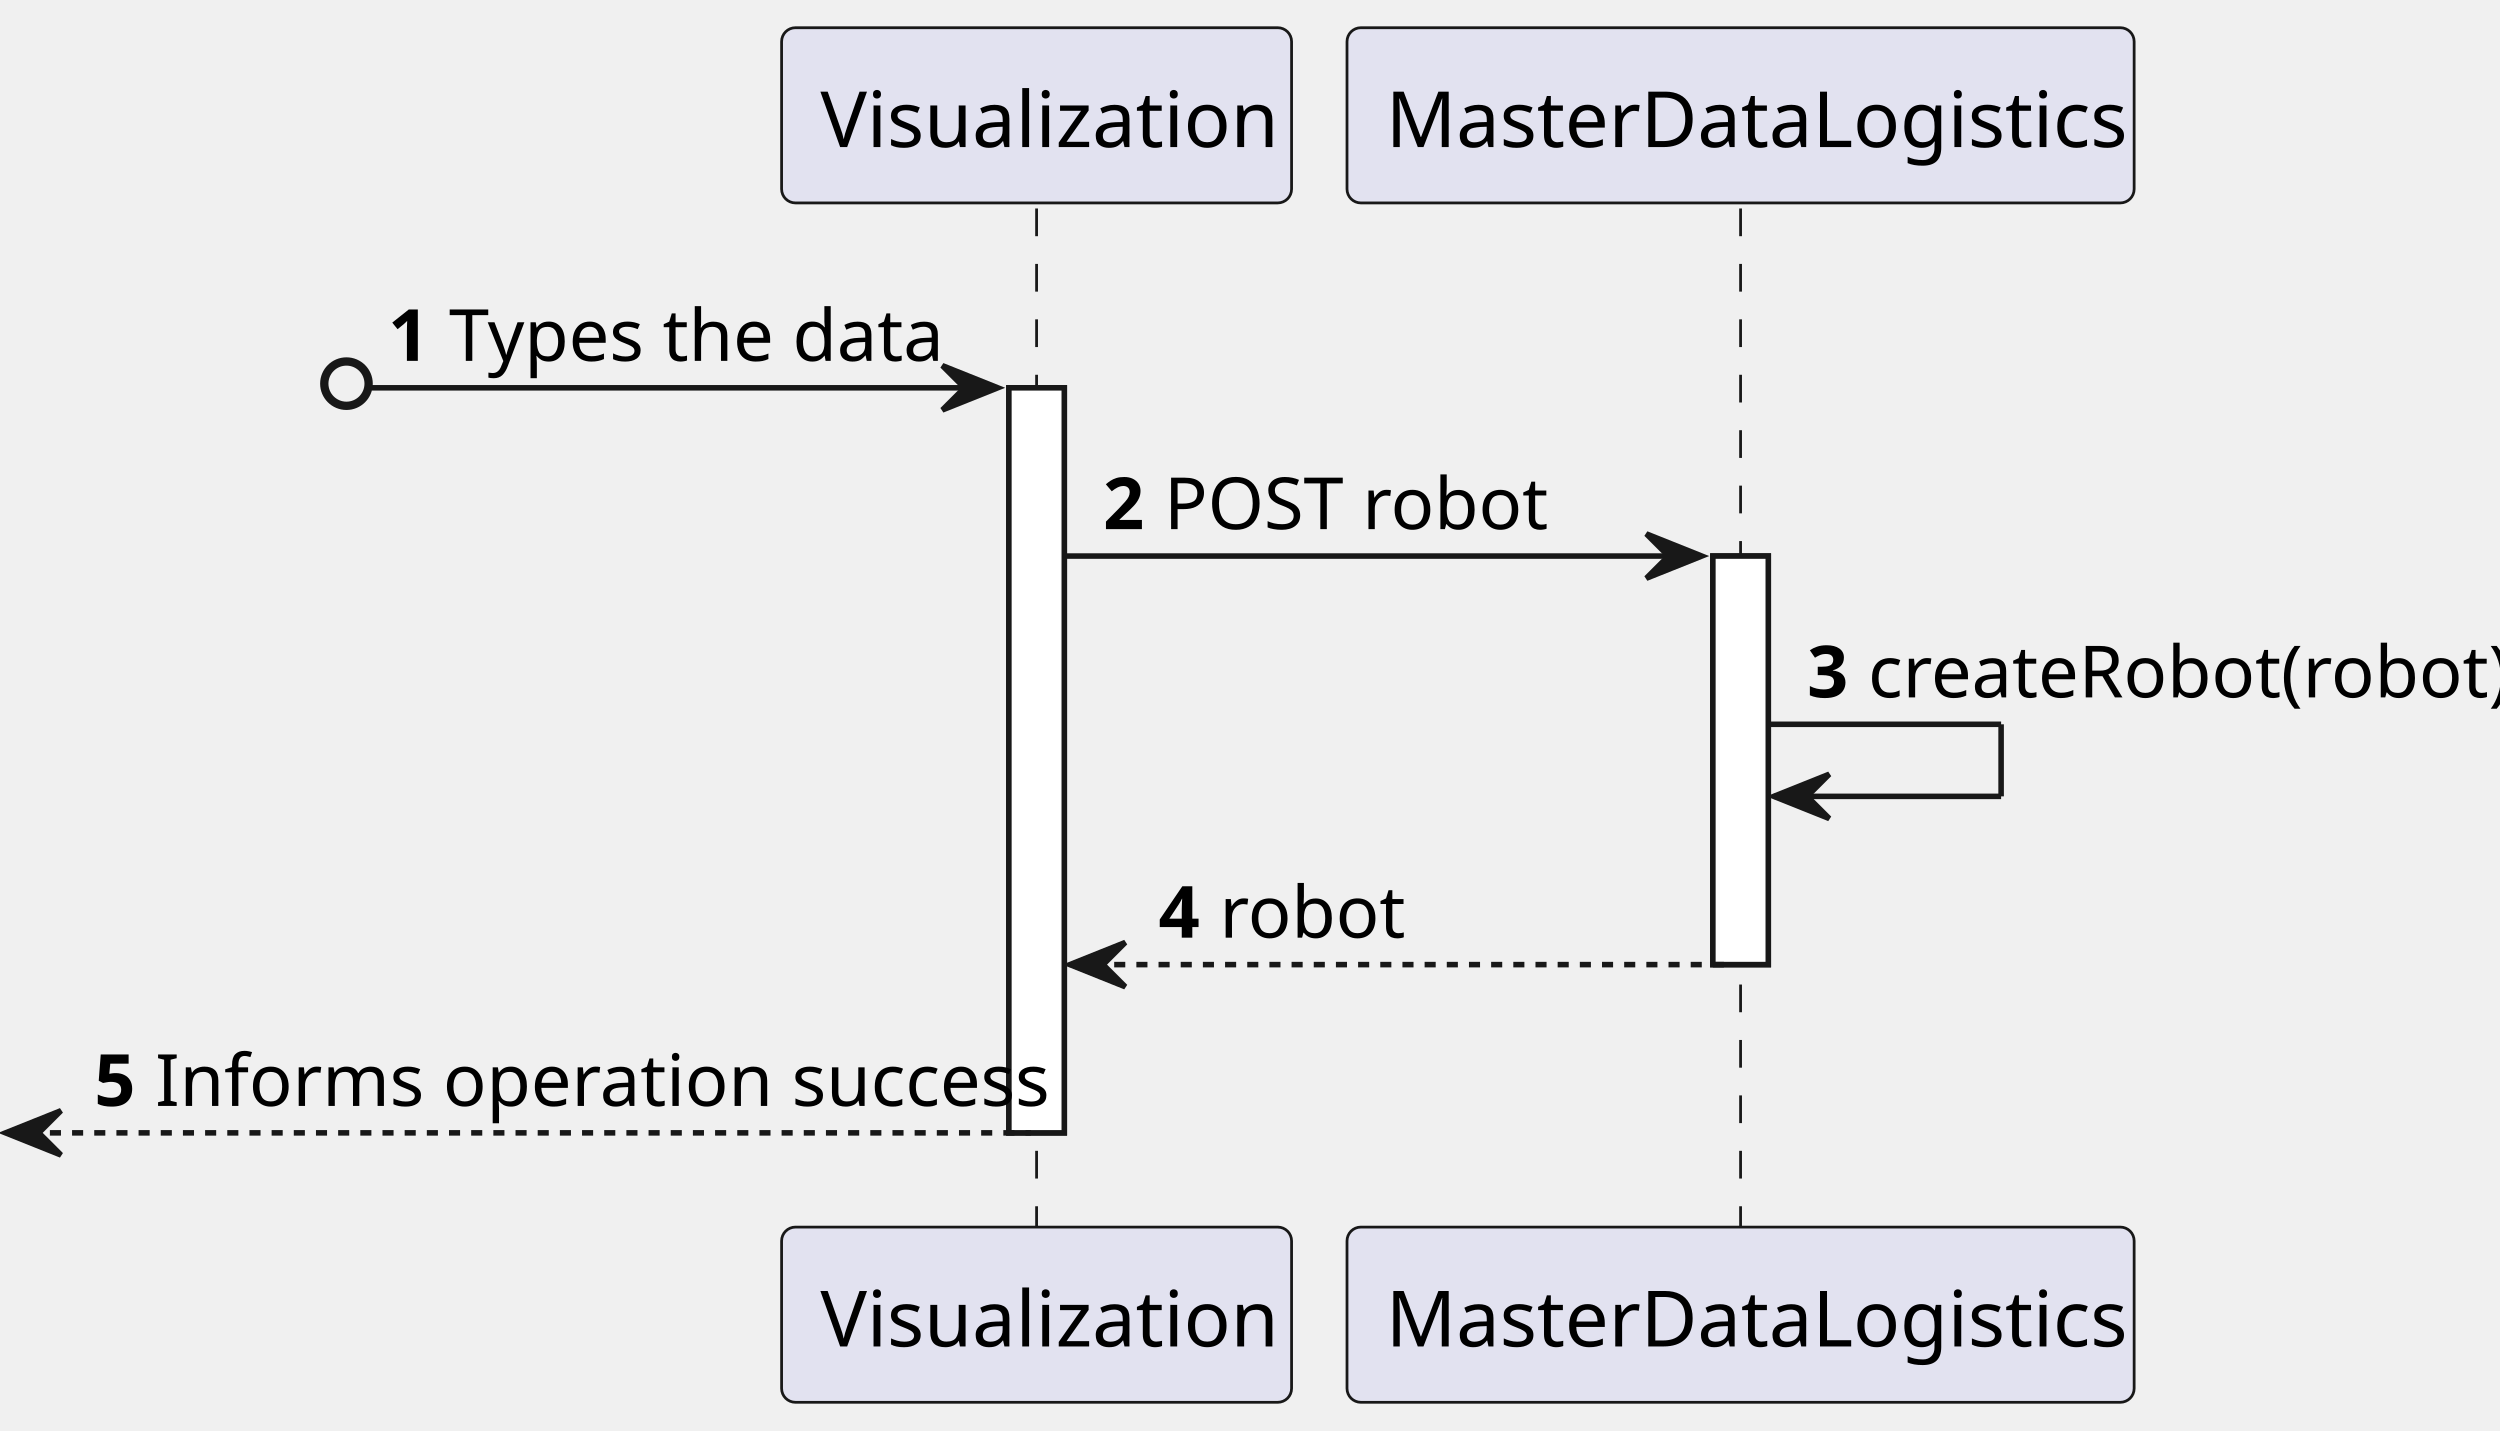
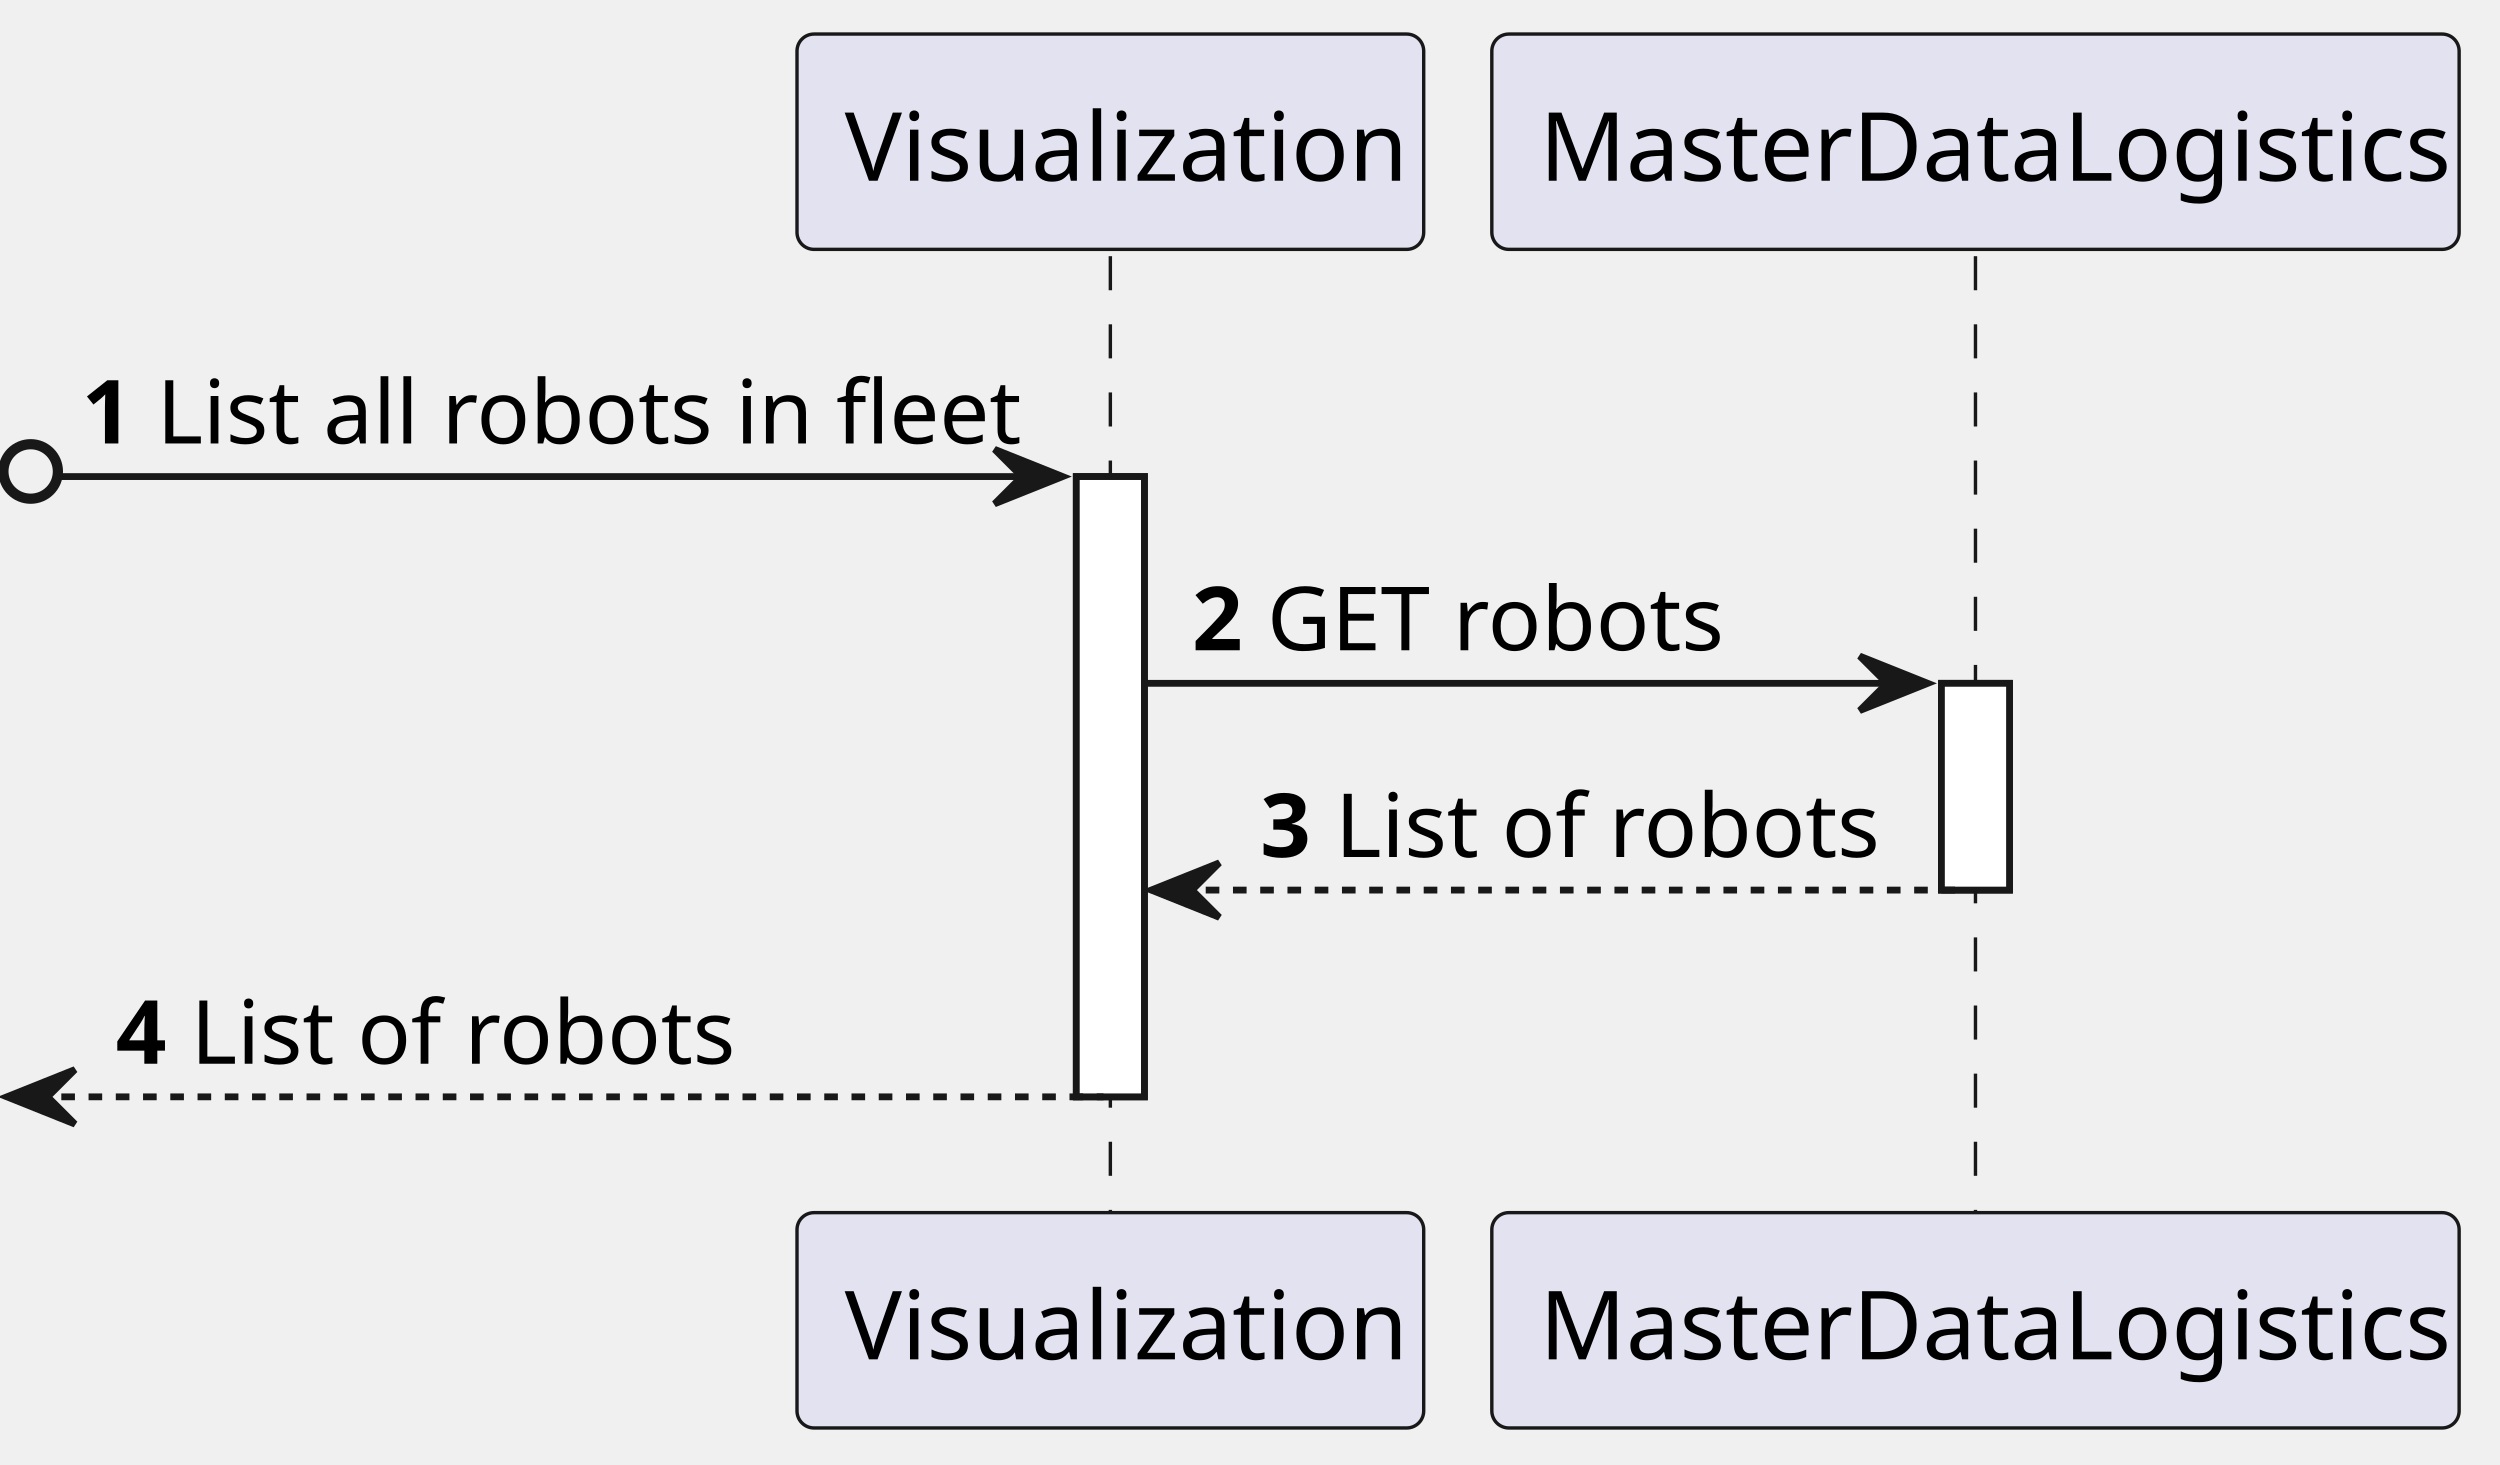
- <svg xmlns="http://www.w3.org/2000/svg" contentStyleType="text/css" height="258px" preserveAspectRatio="none" style="width:451px;height:258px;background:#FFFFFF;" version="1.1" viewBox="0 0 451 258" width="451px" zoomAndPan="magnify">
+ <svg xmlns="http://www.w3.org/2000/svg" contentStyleType="text/css" height="215px" preserveAspectRatio="none" style="width:367px;height:215px;background:#FFFFFF;" version="1.1" viewBox="0 0 367 215" width="367px" zoomAndPan="magnify">
  <defs />
  <g>
-     <rect fill="#FFFFFF" height="134.406" style="stroke:#181818;stroke-width:1.0;" width="10" x="182" y="69.961" />
-     <rect fill="#FFFFFF" height="73.703" style="stroke:#181818;stroke-width:1.0;" width="10" x="309" y="100.312" />
-     <line style="stroke:#181818;stroke-width:0.5;stroke-dasharray:5.0,5.0;" x1="187" x2="187" y1="37.609" y2="222.367" />
-     <line style="stroke:#181818;stroke-width:0.5;stroke-dasharray:5.0,5.0;" x1="314" x2="314" y1="37.609" y2="222.367" />
-     <rect fill="#E2E2F0" height="31.609" rx="2.5" ry="2.5" style="stroke:#181818;stroke-width:0.5;" width="92" x="141" y="5" />
-     <text fill="#000000" font-family="sans-serif" font-size="14" lengthAdjust="spacing" textLength="78" x="148" y="26.533">Visualization</text>
-     <rect fill="#E2E2F0" height="31.609" rx="2.5" ry="2.5" style="stroke:#181818;stroke-width:0.5;" width="92" x="141" y="221.367" />
-     <text fill="#000000" font-family="sans-serif" font-size="14" lengthAdjust="spacing" textLength="78" x="148" y="242.9">Visualization</text>
-     <rect fill="#E2E2F0" height="31.609" rx="2.5" ry="2.5" style="stroke:#181818;stroke-width:0.5;" width="142" x="243" y="5" />
-     <text fill="#000000" font-family="sans-serif" font-size="14" lengthAdjust="spacing" textLength="128" x="250" y="26.533">MasterDataLogistics</text>
-     <rect fill="#E2E2F0" height="31.609" rx="2.5" ry="2.5" style="stroke:#181818;stroke-width:0.5;" width="142" x="243" y="221.367" />
-     <text fill="#000000" font-family="sans-serif" font-size="14" lengthAdjust="spacing" textLength="128" x="250" y="242.9">MasterDataLogistics</text>
-     <rect fill="#FFFFFF" height="134.406" style="stroke:#181818;stroke-width:1.0;" width="10" x="182" y="69.961" />
-     <rect fill="#FFFFFF" height="73.703" style="stroke:#181818;stroke-width:1.0;" width="10" x="309" y="100.312" />
-     <ellipse cx="62.5" cy="69.211" fill="none" rx="4" ry="4" style="stroke:#181818;stroke-width:1.5;" />
-     <polygon fill="#181818" points="170,65.961,180,69.961,170,73.961,174,69.961" style="stroke:#181818;stroke-width:1.0;" />
-     <line style="stroke:#181818;stroke-width:1.0;" x1="67" x2="176" y1="69.961" y2="69.961" />
-     <text fill="#000000" font-family="sans-serif" font-size="13" font-weight="bold" lengthAdjust="spacing" textLength="7" x="70" y="65.105">1</text>
-     <text fill="#000000" font-family="sans-serif" font-size="13" lengthAdjust="spacing" textLength="86" x="81" y="65.105">Types the data</text>
-     <polygon fill="#181818" points="297,96.312,307,100.312,297,104.312,301,100.312" style="stroke:#181818;stroke-width:1.0;" />
-     <line style="stroke:#181818;stroke-width:1.0;" x1="192" x2="303" y1="100.312" y2="100.312" />
-     <text fill="#000000" font-family="sans-serif" font-size="13" font-weight="bold" lengthAdjust="spacing" textLength="7" x="199" y="95.456">2</text>
-     <text fill="#000000" font-family="sans-serif" font-size="13" lengthAdjust="spacing" textLength="68" x="210" y="95.456">POST robot</text>
-     <line style="stroke:#181818;stroke-width:1.0;" x1="319" x2="361" y1="130.664" y2="130.664" />
-     <line style="stroke:#181818;stroke-width:1.0;" x1="361" x2="361" y1="130.664" y2="143.664" />
-     <line style="stroke:#181818;stroke-width:1.0;" x1="320" x2="361" y1="143.664" y2="143.664" />
-     <polygon fill="#181818" points="330,139.664,320,143.664,330,147.664,326,143.664" style="stroke:#181818;stroke-width:1.0;" />
-     <text fill="#000000" font-family="sans-serif" font-size="13" font-weight="bold" lengthAdjust="spacing" textLength="7" x="326" y="125.808">3</text>
-     <text fill="#000000" font-family="sans-serif" font-size="13" lengthAdjust="spacing" textLength="107" x="337" y="125.808">createRobot(robot)</text>
-     <polygon fill="#181818" points="203,170.016,193,174.016,203,178.016,199,174.016" style="stroke:#181818;stroke-width:1.0;" />
-     <line style="stroke:#181818;stroke-width:1.0;stroke-dasharray:2.0,2.0;" x1="197" x2="313" y1="174.016" y2="174.016" />
-     <text fill="#000000" font-family="sans-serif" font-size="13" font-weight="bold" lengthAdjust="spacing" textLength="7" x="209" y="169.159">4</text>
-     <text fill="#000000" font-family="sans-serif" font-size="13" lengthAdjust="spacing" textLength="29" x="220" y="169.159">robot</text>
-     <polygon fill="#181818" points="11,200.367,1,204.367,11,208.367,7,204.367" style="stroke:#181818;stroke-width:1.0;" />
-     <line style="stroke:#181818;stroke-width:1.0;stroke-dasharray:2.0,2.0;" x1="5" x2="186" y1="204.367" y2="204.367" />
-     <text fill="#000000" font-family="sans-serif" font-size="13" font-weight="bold" lengthAdjust="spacing" textLength="7" x="17" y="199.511">5</text>
-     <text fill="#000000" font-family="sans-serif" font-size="13" lengthAdjust="spacing" textLength="152" x="28" y="199.511">Informs operation success</text>
+     <rect fill="#FFFFFF" height="91.055" style="stroke:#181818;stroke-width:1.0;" width="10" x="158" y="69.961" />
+     <rect fill="#FFFFFF" height="30.352" style="stroke:#181818;stroke-width:1.0;" width="10" x="285" y="100.312" />
+     <line style="stroke:#181818;stroke-width:0.5;stroke-dasharray:5.0,5.0;" x1="163" x2="163" y1="37.609" y2="179.016" />
+     <line style="stroke:#181818;stroke-width:0.5;stroke-dasharray:5.0,5.0;" x1="290" x2="290" y1="37.609" y2="179.016" />
+     <rect fill="#E2E2F0" height="31.609" rx="2.5" ry="2.5" style="stroke:#181818;stroke-width:0.5;" width="92" x="117" y="5" />
+     <text fill="#000000" font-family="sans-serif" font-size="14" lengthAdjust="spacing" textLength="78" x="124" y="26.533">Visualization</text>
+     <rect fill="#E2E2F0" height="31.609" rx="2.5" ry="2.5" style="stroke:#181818;stroke-width:0.5;" width="92" x="117" y="178.016" />
+     <text fill="#000000" font-family="sans-serif" font-size="14" lengthAdjust="spacing" textLength="78" x="124" y="199.549">Visualization</text>
+     <rect fill="#E2E2F0" height="31.609" rx="2.5" ry="2.5" style="stroke:#181818;stroke-width:0.5;" width="142" x="219" y="5" />
+     <text fill="#000000" font-family="sans-serif" font-size="14" lengthAdjust="spacing" textLength="128" x="226" y="26.533">MasterDataLogistics</text>
+     <rect fill="#E2E2F0" height="31.609" rx="2.5" ry="2.5" style="stroke:#181818;stroke-width:0.5;" width="142" x="219" y="178.016" />
+     <text fill="#000000" font-family="sans-serif" font-size="14" lengthAdjust="spacing" textLength="128" x="226" y="199.549">MasterDataLogistics</text>
+     <rect fill="#FFFFFF" height="91.055" style="stroke:#181818;stroke-width:1.0;" width="10" x="158" y="69.961" />
+     <rect fill="#FFFFFF" height="30.352" style="stroke:#181818;stroke-width:1.0;" width="10" x="285" y="100.312" />
+     <ellipse cx="4.5" cy="69.211" fill="none" rx="4" ry="4" style="stroke:#181818;stroke-width:1.5;" />
+     <polygon fill="#181818" points="146,65.961,156,69.961,146,73.961,150,69.961" style="stroke:#181818;stroke-width:1.0;" />
+     <line style="stroke:#181818;stroke-width:1.0;" x1="9" x2="152" y1="69.961" y2="69.961" />
+     <text fill="#000000" font-family="sans-serif" font-size="13" font-weight="bold" lengthAdjust="spacing" textLength="7" x="12" y="65.105">1</text>
+     <text fill="#000000" font-family="sans-serif" font-size="13" lengthAdjust="spacing" textLength="120" x="23" y="65.105">List all robots in fleet</text>
+     <polygon fill="#181818" points="273,96.312,283,100.312,273,104.312,277,100.312" style="stroke:#181818;stroke-width:1.0;" />
+     <line style="stroke:#181818;stroke-width:1.0;" x1="168" x2="279" y1="100.312" y2="100.312" />
+     <text fill="#000000" font-family="sans-serif" font-size="13" font-weight="bold" lengthAdjust="spacing" textLength="7" x="175" y="95.456">2</text>
+     <text fill="#000000" font-family="sans-serif" font-size="13" lengthAdjust="spacing" textLength="66" x="186" y="95.456">GET robots</text>
+     <polygon fill="#181818" points="179,126.664,169,130.664,179,134.664,175,130.664" style="stroke:#181818;stroke-width:1.0;" />
+     <line style="stroke:#181818;stroke-width:1.0;stroke-dasharray:2.0,2.0;" x1="173" x2="289" y1="130.664" y2="130.664" />
+     <text fill="#000000" font-family="sans-serif" font-size="13" font-weight="bold" lengthAdjust="spacing" textLength="7" x="185" y="125.808">3</text>
+     <text fill="#000000" font-family="sans-serif" font-size="13" lengthAdjust="spacing" textLength="75" x="196" y="125.808">List of robots</text>
+     <polygon fill="#181818" points="11,157.016,1,161.016,11,165.016,7,161.016" style="stroke:#181818;stroke-width:1.0;" />
+     <line style="stroke:#181818;stroke-width:1.0;stroke-dasharray:2.0,2.0;" x1="5" x2="162" y1="161.016" y2="161.016" />
+     <text fill="#000000" font-family="sans-serif" font-size="13" font-weight="bold" lengthAdjust="spacing" textLength="7" x="17" y="156.159">4</text>
+     <text fill="#000000" font-family="sans-serif" font-size="13" lengthAdjust="spacing" textLength="75" x="28" y="156.159">List of robots</text>
  </g>
</svg>
